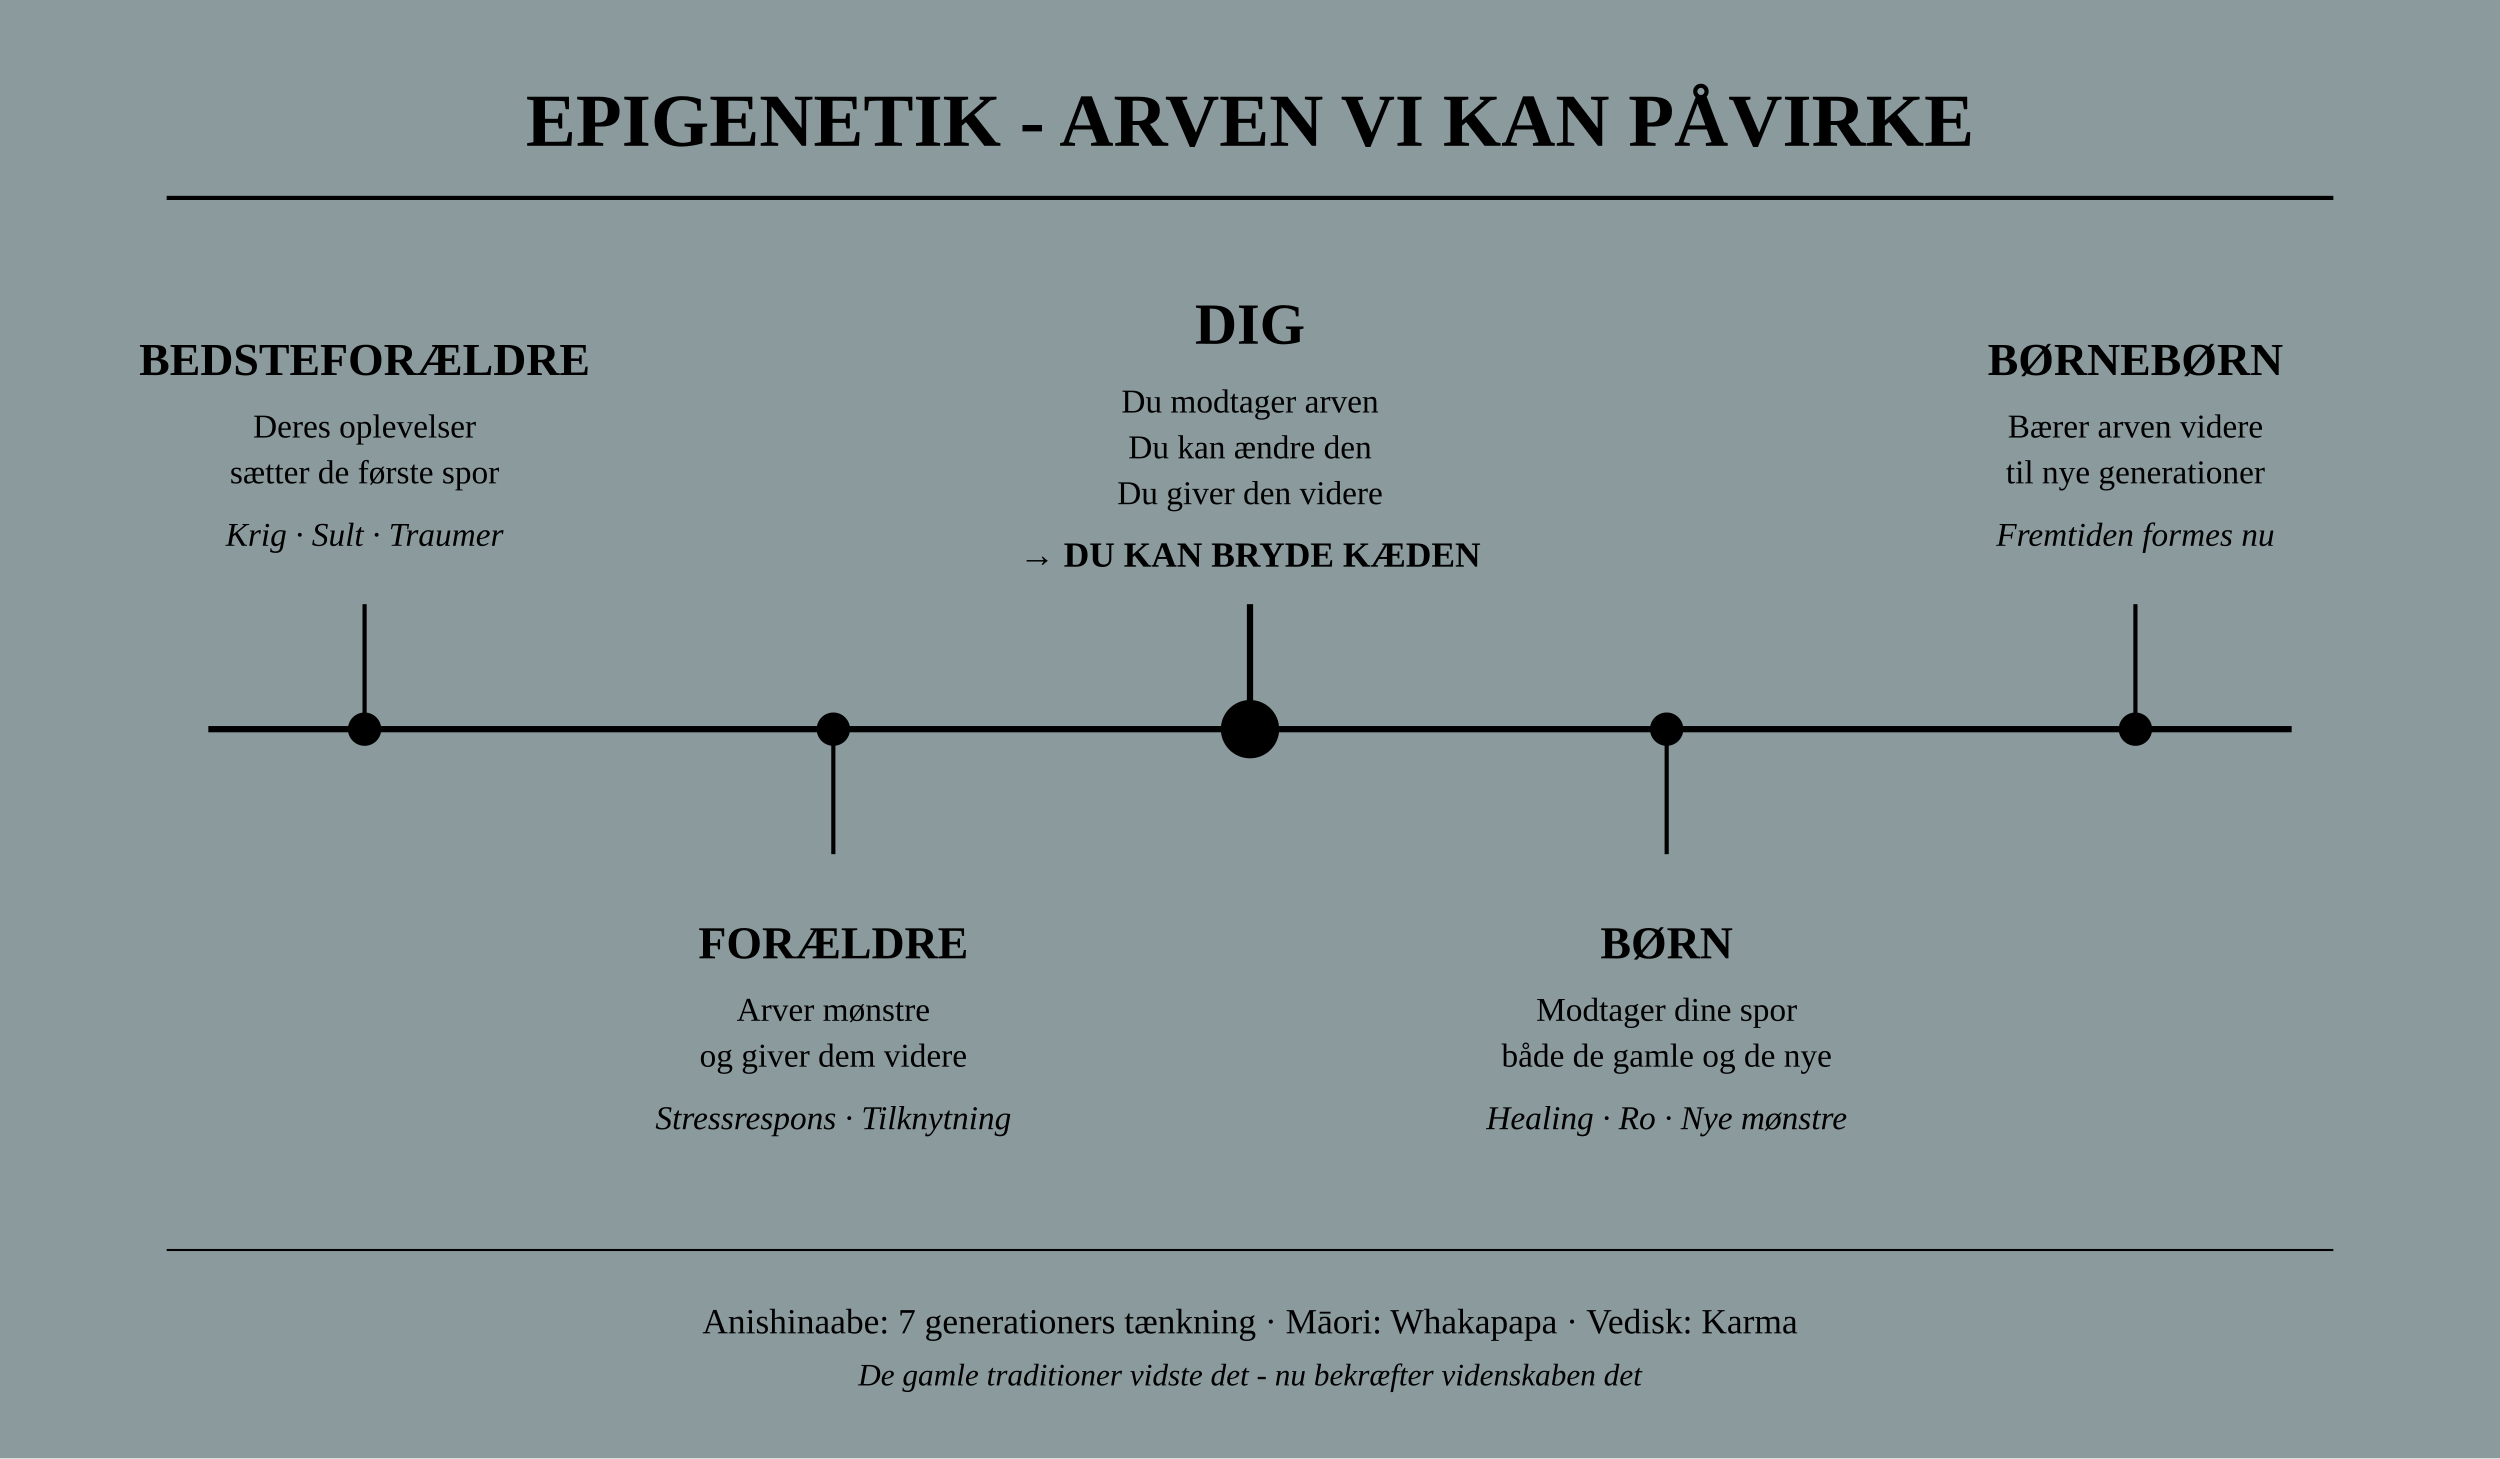
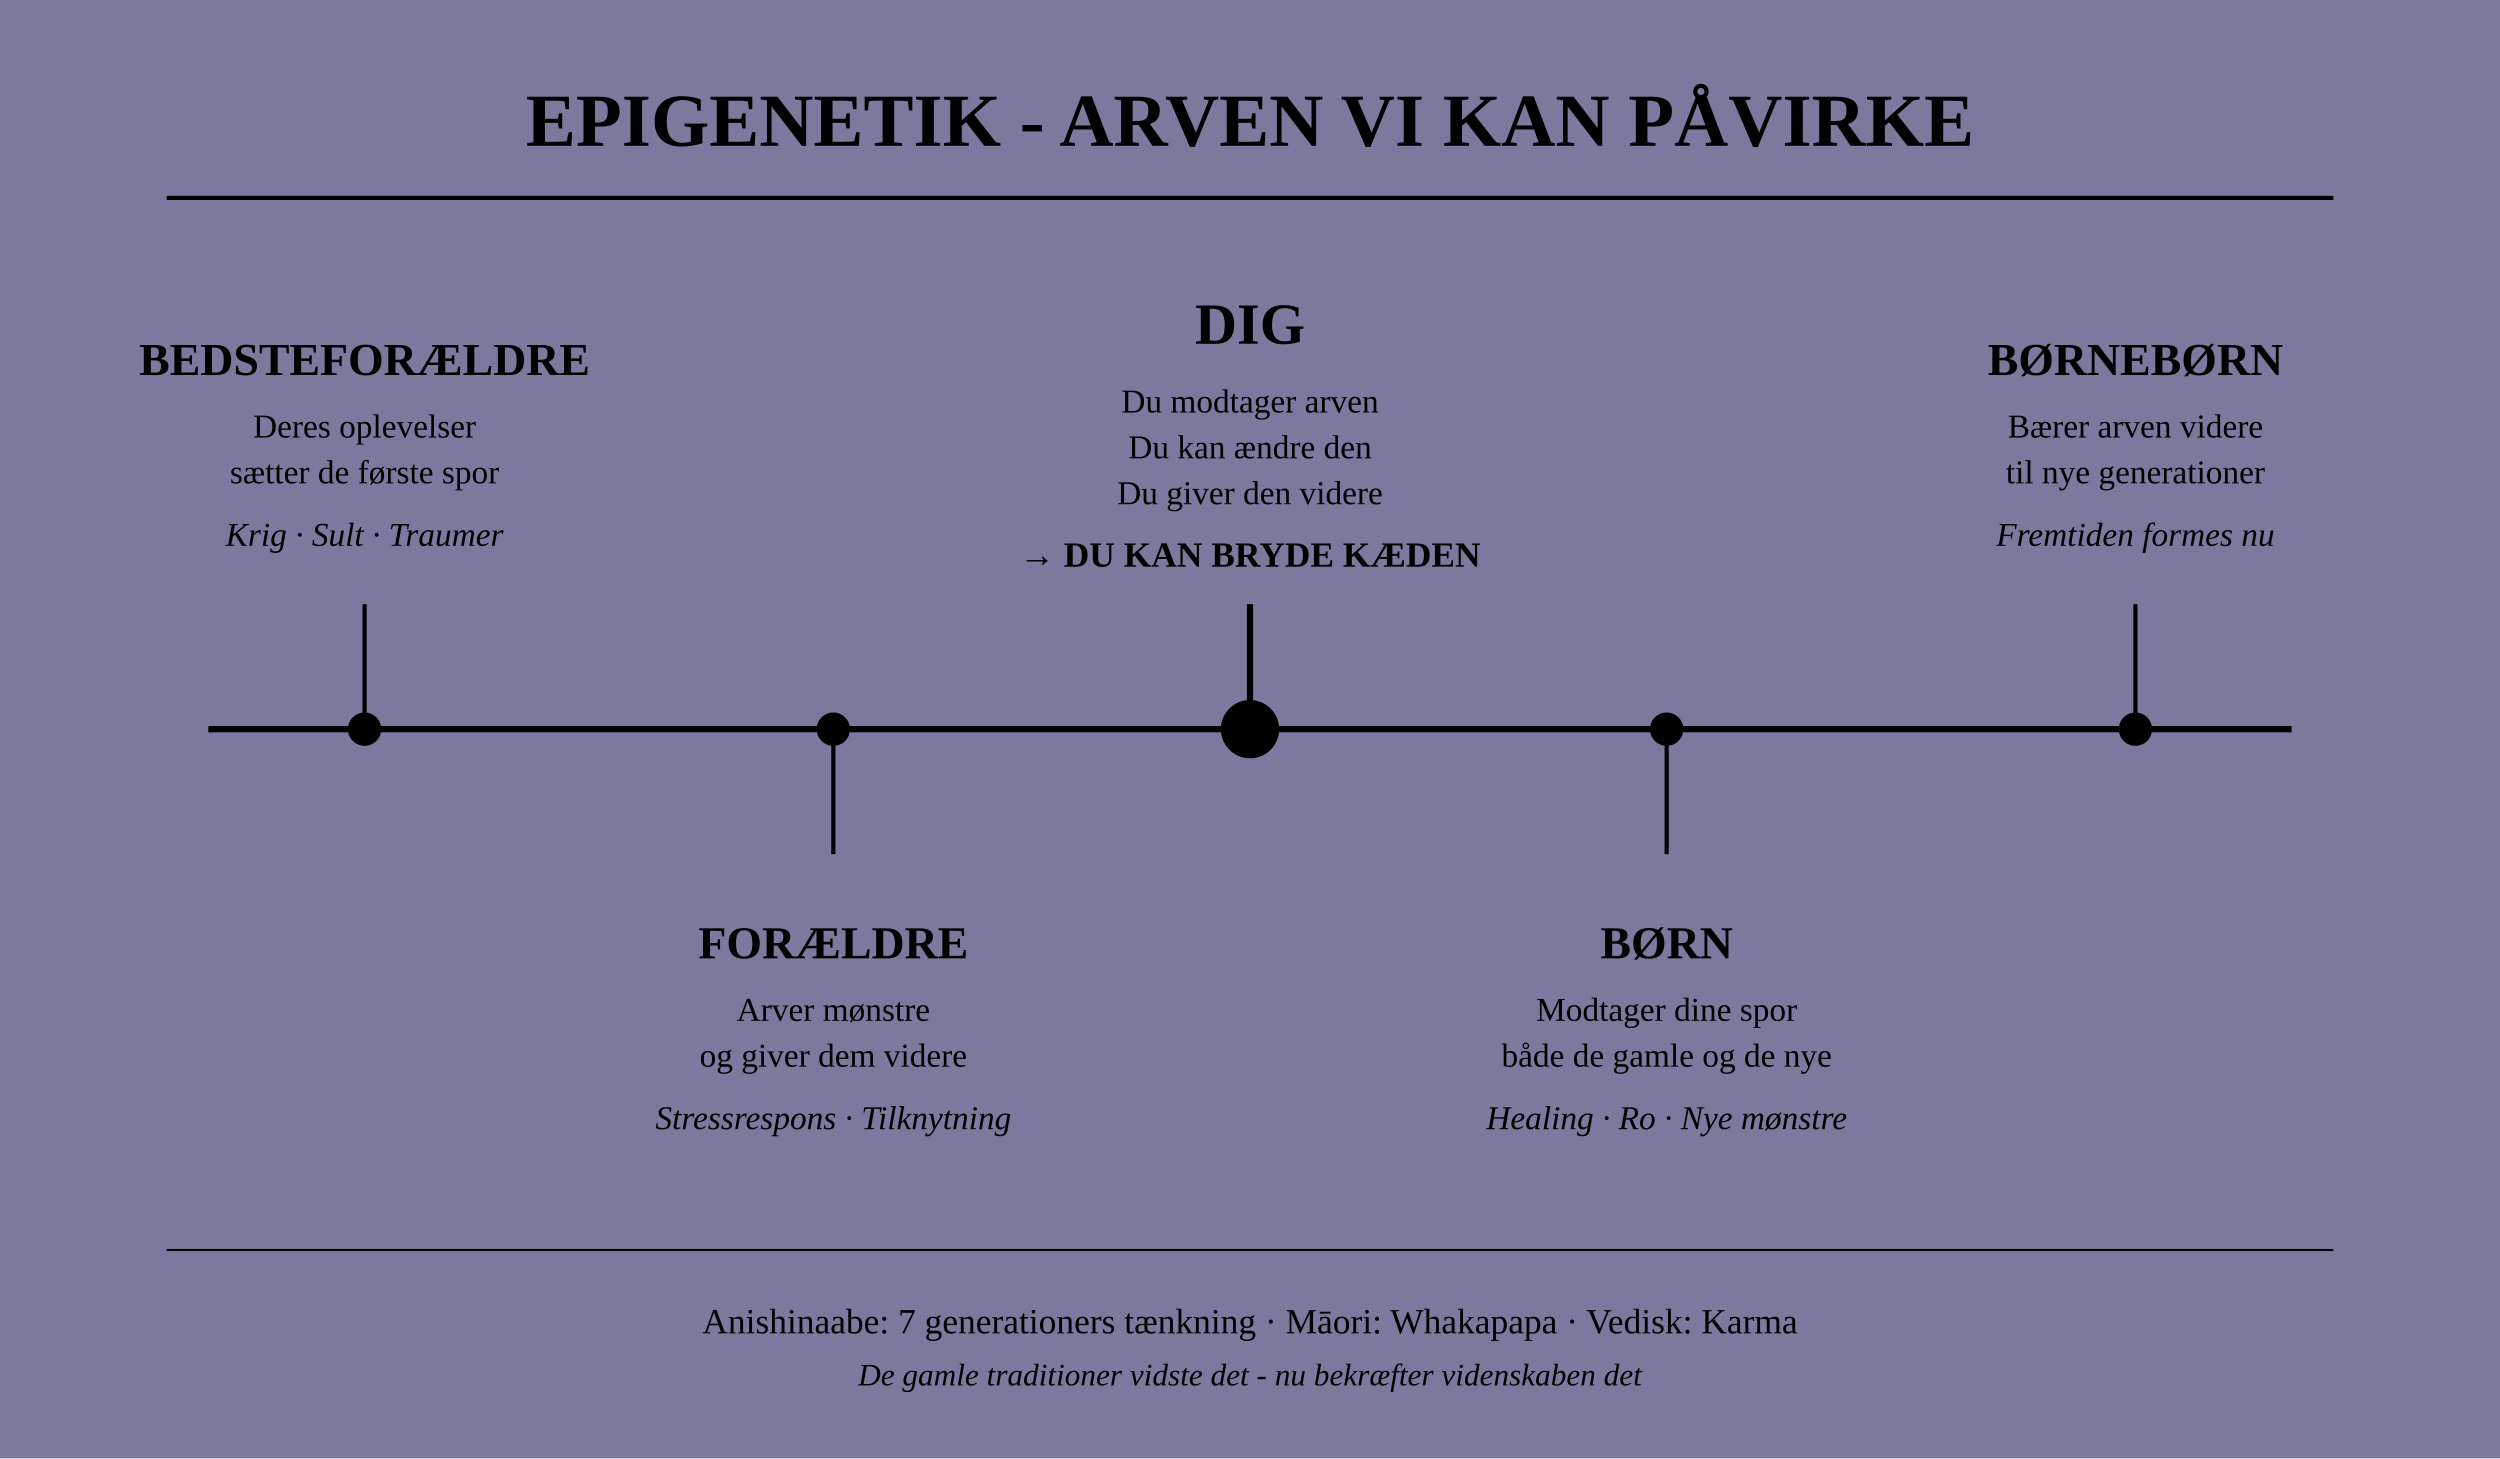
<svg xmlns="http://www.w3.org/2000/svg" width="1200" height="700">
-   <rect width="1200" height="700" fill="#8B9A9D" />
+   <rect width="1200" height="700" fill="#7b7a9e" />
  <text x="600" y="70" font-family="Times New Roman, serif" font-size="36" font-weight="bold" text-anchor="middle" fill="#000000">
    EPIGENETIK - ARVEN VI KAN PÅVIRKE
  </text>
  <line x1="80" y1="95" x2="1120" y2="95" stroke="#000000" stroke-width="2" />
  <line x1="100" y1="350" x2="1100" y2="350" stroke="#000000" stroke-width="3" />
  <circle cx="175" cy="350" r="8" fill="#000000" />
  <line x1="175" y1="350" x2="175" y2="290" stroke="#000000" stroke-width="2" />
  <text x="175" y="180" font-family="Times New Roman, serif" font-size="22" font-weight="bold" text-anchor="middle" fill="#000000">
    BEDSTEFORÆLDRE
  </text>
  <text x="175" y="210" font-family="Times New Roman, serif" font-size="16" text-anchor="middle" fill="#000000">
    Deres oplevelser
  </text>
  <text x="175" y="232" font-family="Times New Roman, serif" font-size="16" text-anchor="middle" fill="#000000">
    sætter de første spor
  </text>
  <text x="175" y="262" font-family="Times New Roman, serif" font-size="16" font-style="italic" text-anchor="middle" fill="#000000">
    Krig · Sult · Traumer
  </text>
  <circle cx="400" cy="350" r="8" fill="#000000" />
  <line x1="400" y1="350" x2="400" y2="410" stroke="#000000" stroke-width="2" />
  <text x="400" y="460" font-family="Times New Roman, serif" font-size="22" font-weight="bold" text-anchor="middle" fill="#000000">
    FORÆLDRE
  </text>
  <text x="400" y="490" font-family="Times New Roman, serif" font-size="16" text-anchor="middle" fill="#000000">
    Arver mønstre
  </text>
  <text x="400" y="512" font-family="Times New Roman, serif" font-size="16" text-anchor="middle" fill="#000000">
    og giver dem videre
  </text>
  <text x="400" y="542" font-family="Times New Roman, serif" font-size="16" font-style="italic" text-anchor="middle" fill="#000000">
    Stressrespons · Tilknytning
  </text>
  <circle cx="600" cy="350" r="14" fill="#000000" />
  <line x1="600" y1="350" x2="600" y2="290" stroke="#000000" stroke-width="3" />
  <text x="600" y="165" font-family="Times New Roman, serif" font-size="28" font-weight="bold" text-anchor="middle" fill="#000000">
    DIG
  </text>
  <text x="600" y="198" font-family="Times New Roman, serif" font-size="16" text-anchor="middle" fill="#000000">
    Du modtager arven
  </text>
  <text x="600" y="220" font-family="Times New Roman, serif" font-size="16" text-anchor="middle" fill="#000000">
    Du kan ændre den
  </text>
  <text x="600" y="242" font-family="Times New Roman, serif" font-size="16" text-anchor="middle" fill="#000000">
    Du giver den videre
  </text>
  <text x="600" y="272" font-family="Times New Roman, serif" font-size="17" font-weight="bold" text-anchor="middle" fill="#000000">
    → DU KAN BRYDE KÆDEN
  </text>
  <circle cx="800" cy="350" r="8" fill="#000000" />
  <line x1="800" y1="350" x2="800" y2="410" stroke="#000000" stroke-width="2" />
  <text x="800" y="460" font-family="Times New Roman, serif" font-size="22" font-weight="bold" text-anchor="middle" fill="#000000">
    BØRN
  </text>
  <text x="800" y="490" font-family="Times New Roman, serif" font-size="16" text-anchor="middle" fill="#000000">
    Modtager dine spor
  </text>
  <text x="800" y="512" font-family="Times New Roman, serif" font-size="16" text-anchor="middle" fill="#000000">
    både de gamle og de nye
  </text>
  <text x="800" y="542" font-family="Times New Roman, serif" font-size="16" font-style="italic" text-anchor="middle" fill="#000000">
    Healing · Ro · Nye mønstre
  </text>
  <circle cx="1025" cy="350" r="8" fill="#000000" />
  <line x1="1025" y1="350" x2="1025" y2="290" stroke="#000000" stroke-width="2" />
  <text x="1025" y="180" font-family="Times New Roman, serif" font-size="22" font-weight="bold" text-anchor="middle" fill="#000000">
    BØRNEBØRN
  </text>
  <text x="1025" y="210" font-family="Times New Roman, serif" font-size="16" text-anchor="middle" fill="#000000">
    Bærer arven videre
  </text>
  <text x="1025" y="232" font-family="Times New Roman, serif" font-size="16" text-anchor="middle" fill="#000000">
    til nye generationer
  </text>
  <text x="1025" y="262" font-family="Times New Roman, serif" font-size="16" font-style="italic" text-anchor="middle" fill="#000000">
    Fremtiden formes nu
  </text>
  <line x1="80" y1="600" x2="1120" y2="600" stroke="#000000" stroke-width="1" />
  <text x="600" y="640" font-family="Times New Roman, serif" font-size="17" text-anchor="middle" fill="#000000">
    Anishinaabe: 7 generationers tænkning · Māori: Whakapapa · Vedisk: Karma
  </text>
  <text x="600" y="665" font-family="Times New Roman, serif" font-size="15" font-style="italic" text-anchor="middle" fill="#000000">
    De gamle traditioner vidste det - nu bekræfter videnskaben det
  </text>
</svg>
